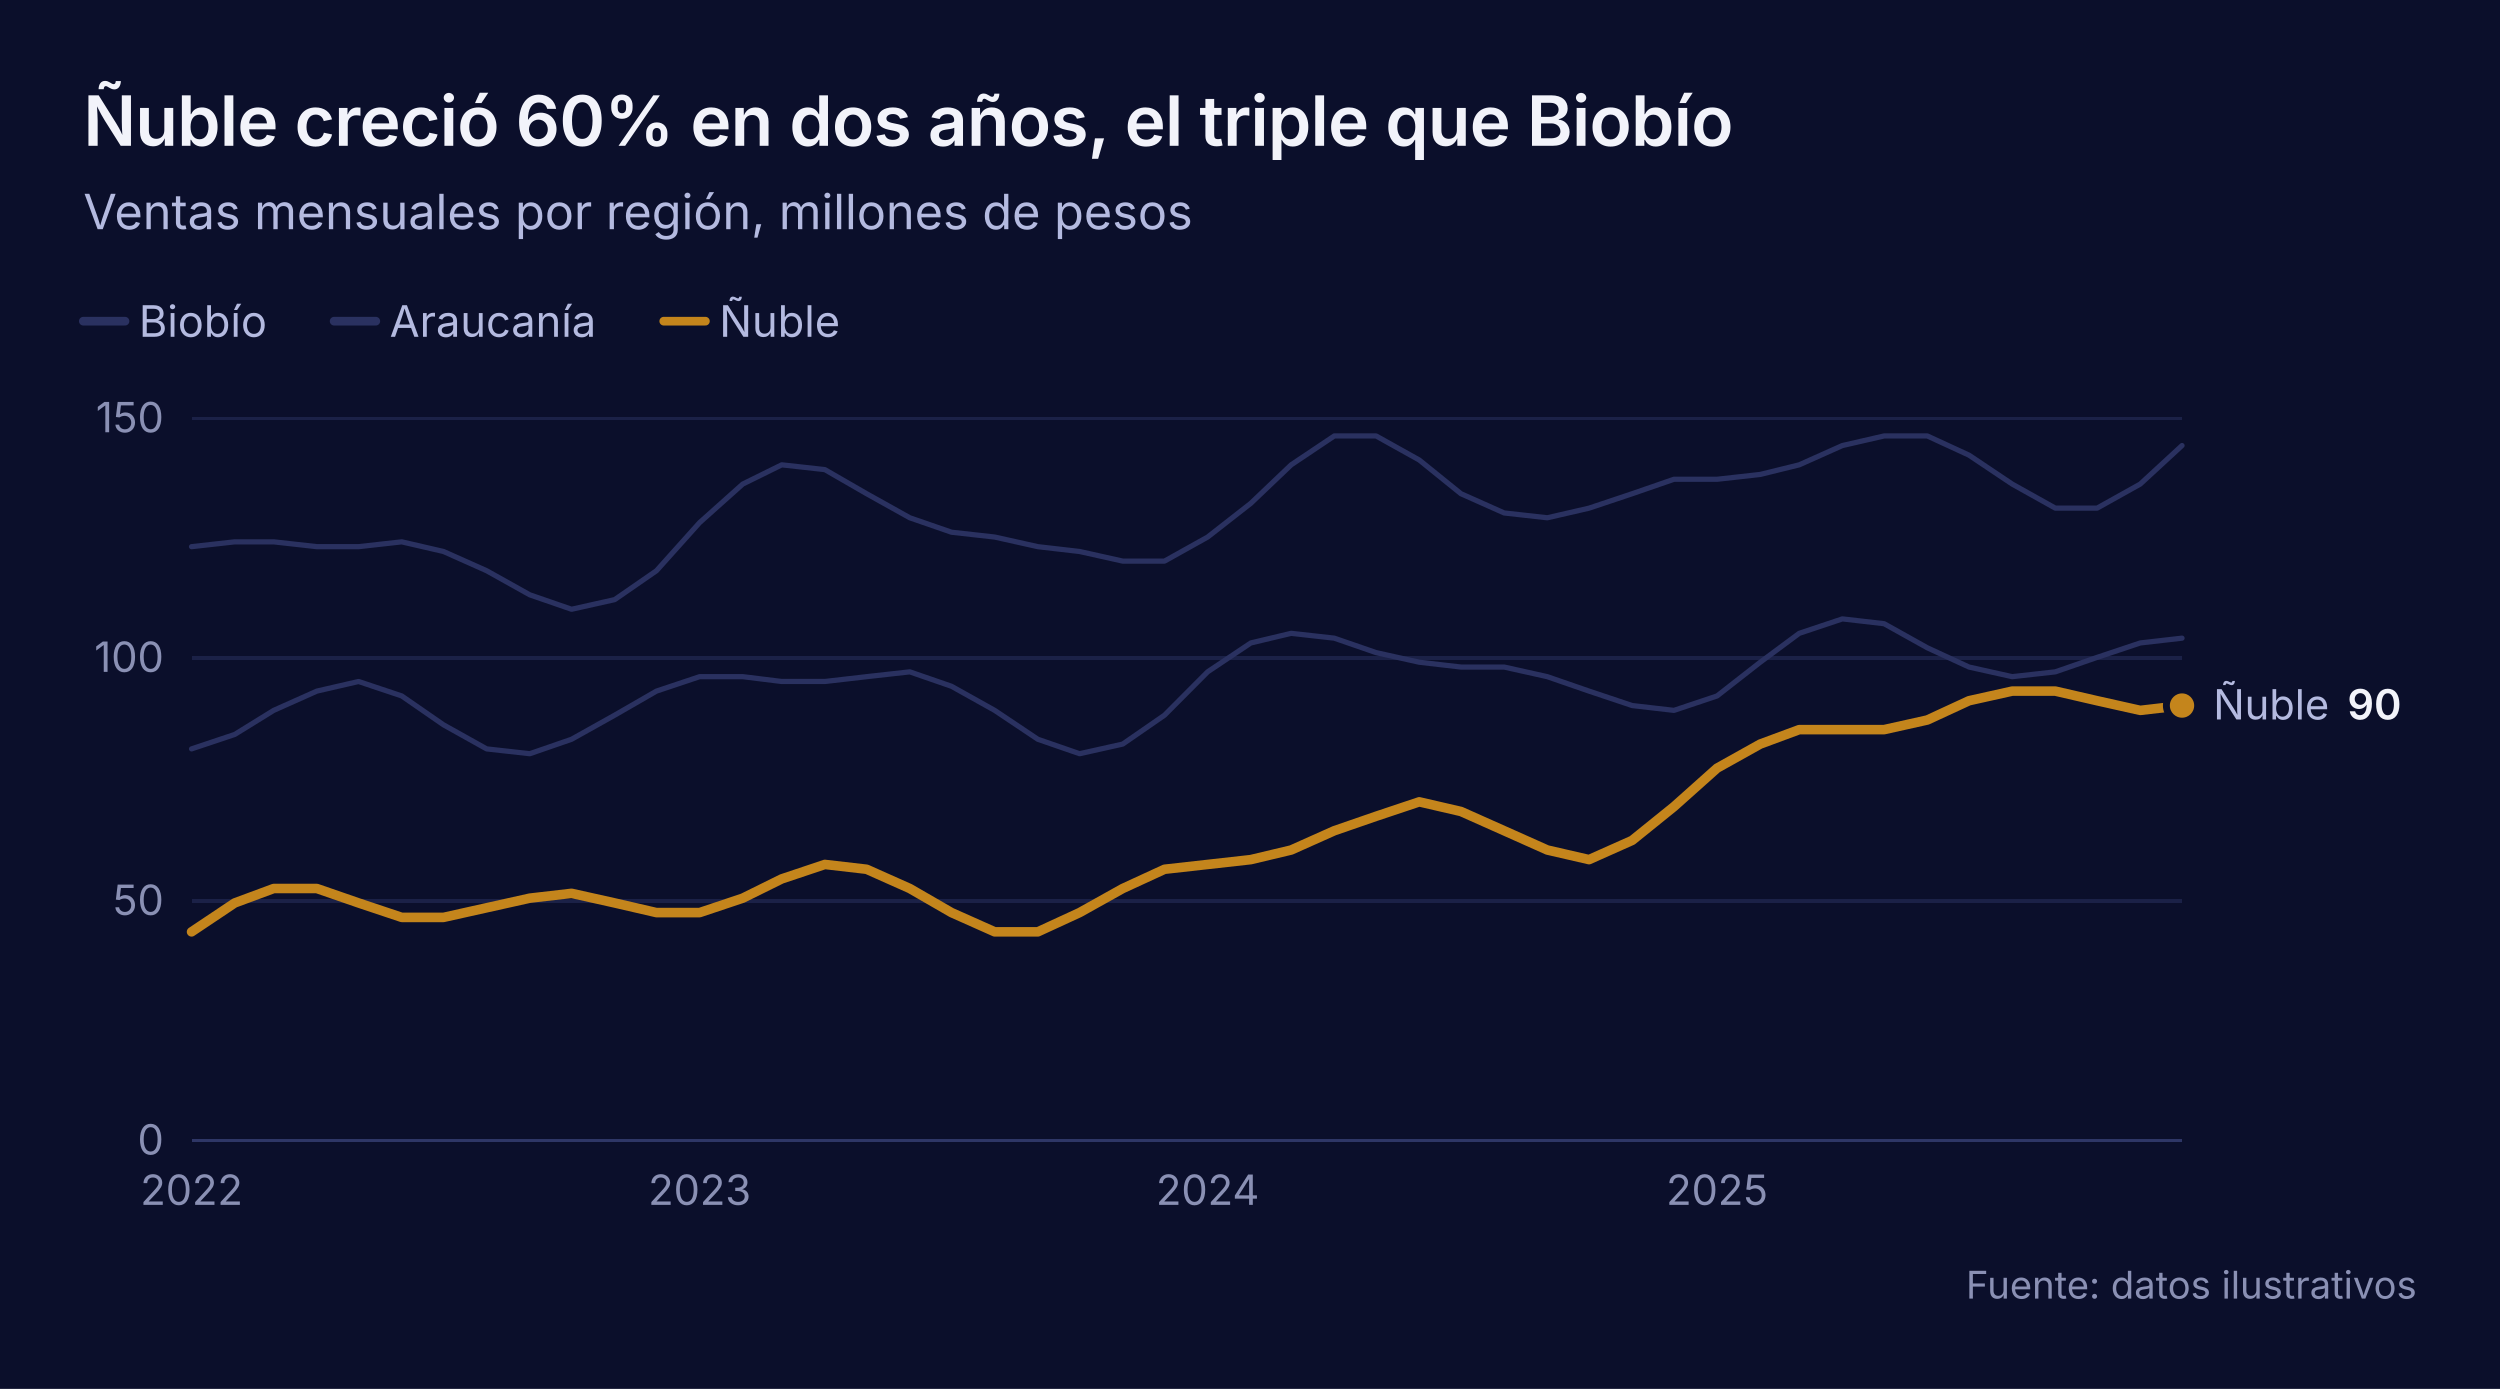
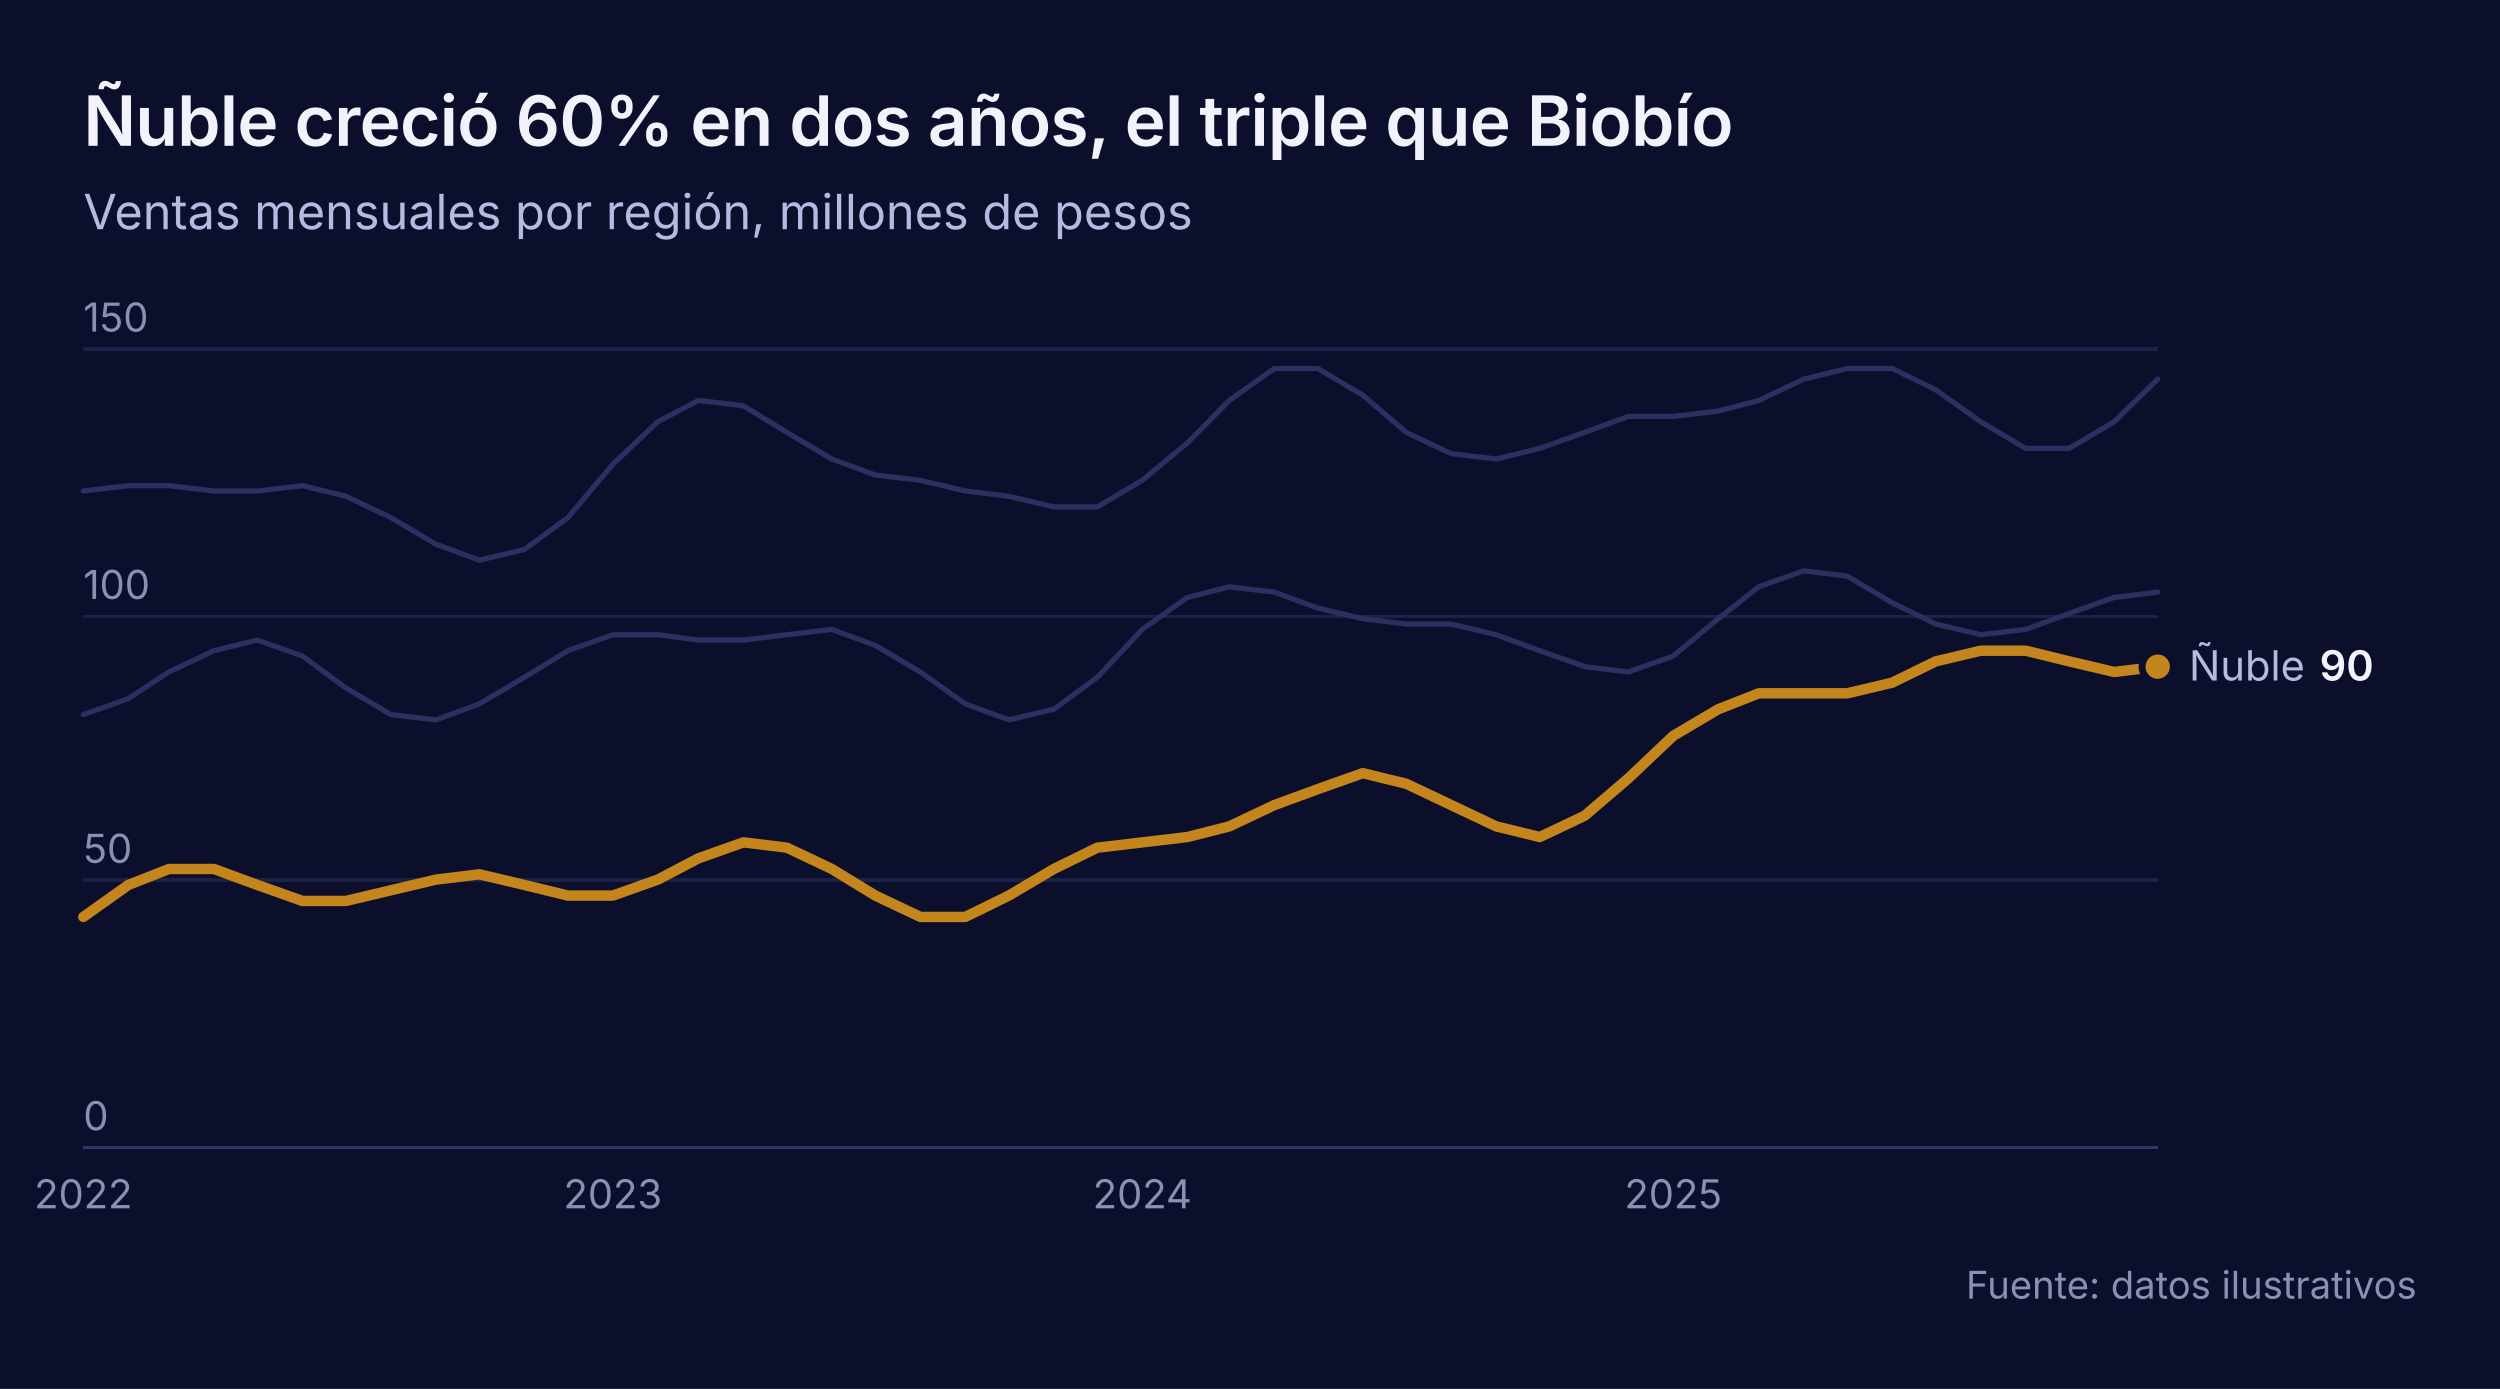
<svg xmlns="http://www.w3.org/2000/svg" viewBox="0 0 720 400" width="720" height="400" role="img" aria-labelledby="paikyn39-t paikyn39-d" font-family="'Mozilla Text', 'Inter', system-ui, -apple-system, 'Segoe UI', Roboto, sans-serif" class="pa-chart" data-pa-type="line" data-pa-mode="dark" style="max-width:100%;height:auto;font-variant-numeric:lining-nums">
  <style>.pa-m{transition:opacity .15s ease}.pa-focus .pa-m{opacity:.28}.pa-focus .pa-m.pa-on{opacity:1}</style>
  <rect width="720" height="400" fill="#0B0F2B" />
  <g class="pa-header">
    <text x="24" y="42" fill="#F2F3FA" font-size="20" font-weight="600" letter-spacing="-0.01em">Ñuble creció 60% en dos años, el triple que Biobío</text>
    <text x="24" y="66" fill="#B4BAE0" font-size="14">Ventas mensuales por región, millones de pesos</text>
-     <g class="pa-legend">
-       <line x1="24" x2="36" y1="92.5" y2="92.5" stroke="#2A3160" stroke-width="2.5" stroke-linecap="round" />
-       <text x="40" y="97" fill="#B4BAE0" font-size="12.5">Biobío</text>
-       <line x1="96.23" x2="108.23" y1="92.5" y2="92.5" stroke="#2A3160" stroke-width="2.5" stroke-linecap="round" />
-       <text x="112.23" y="97" fill="#B4BAE0" font-size="12.5">Araucanía</text>
-       <line x1="191.16" x2="203.16" y1="92.5" y2="92.5" stroke="#C4851C" stroke-width="2.5" stroke-linecap="round" />
-       <text x="207.16" y="97" fill="#B4BAE0" font-size="12.5">Ñuble</text>
-     </g>
  </g>
  <g class="pa-body">
-     <g class="pa-axis pa-axis-y">
-       <line x1="55.17" x2="628.42" y1="328.5" y2="328.5" stroke="#2E3666" stroke-width="1" shape-rendering="crispEdges" />
-       <text x="47.17" y="332.5" fill="#8A90B4" font-size="12" text-anchor="end">0</text>
-       <line x1="55.17" x2="628.42" y1="259.5" y2="259.5" stroke="#1B2147" stroke-width="1" shape-rendering="crispEdges" />
-       <text x="47.17" y="263.5" fill="#8A90B4" font-size="12" text-anchor="end">50</text>
-       <line x1="55.17" x2="628.42" y1="189.5" y2="189.5" stroke="#1B2147" stroke-width="1" shape-rendering="crispEdges" />
-       <text x="47.17" y="193.5" fill="#8A90B4" font-size="12" text-anchor="end">100</text>
-       <line x1="55.17" x2="628.42" y1="120.5" y2="120.5" stroke="#1B2147" stroke-width="1" shape-rendering="crispEdges" />
-       <text x="47.17" y="124.5" fill="#8A90B4" font-size="12" text-anchor="end">150</text>
+     <g class="pa-grid">
+       <line x1="24" x2="621.42" y1="330.5" y2="330.5" stroke="#2E3666" stroke-width="1" shape-rendering="crispEdges" />
+       <line x1="24" x2="621.42" y1="253.5" y2="253.5" stroke="#1B2147" stroke-width="1" shape-rendering="crispEdges" />
+       <line x1="24" x2="621.42" y1="177.5" y2="177.5" stroke="#1B2147" stroke-width="1" shape-rendering="crispEdges" />
+       <line x1="24" x2="621.42" y1="100.5" y2="100.5" stroke="#1B2147" stroke-width="1" shape-rendering="crispEdges" />
    </g>
    <g>
-       <text x="55.17" y="347" fill="#8A90B4" font-size="12" text-anchor="middle">2022</text>
-       <text x="201.49" y="347" fill="#8A90B4" font-size="12" text-anchor="middle">2023</text>
-       <text x="347.8" y="347" fill="#8A90B4" font-size="12" text-anchor="middle">2024</text>
-       <text x="494.52" y="347" fill="#8A90B4" font-size="12" text-anchor="middle">2025</text>
+       <text x="24" y="348" fill="#8A90B4" font-size="11.5" text-anchor="middle">2022</text>
+       <text x="176.49" y="348" fill="#8A90B4" font-size="11.5" text-anchor="middle">2023</text>
+       <text x="328.97" y="348" fill="#8A90B4" font-size="11.5" text-anchor="middle">2024</text>
+       <text x="481.88" y="348" fill="#8A90B4" font-size="11.5" text-anchor="middle">2025</text>
    </g>
    <g class="pa-m" data-series="Biobío">
-       <path d="M55.17,157.44L67.60,156.05L78.82,156.05L91.25,157.44L103.27,157.44L115.70,156.05L127.73,158.83L140.15,164.37L152.58,171.31L164.61,175.47L177.03,172.69L189.06,164.37L201.49,150.51L213.91,139.41L225.14,133.87L237.56,135.25L249.59,142.19L262.02,149.12L274.04,153.28L286.47,154.67L298.90,157.44L310.92,158.83L323.35,161.60L335.38,161.60L347.80,154.67L360.23,144.96L371.86,133.87L384.28,125.55L396.31,125.55L408.74,132.48L420.76,142.19L433.19,147.73L445.62,149.12L457.64,146.35L470.07,142.19L482.10,138.03L494.52,138.03L506.95,136.64L518.18,133.87L530.60,128.32L542.63,125.55L555.06,125.55L567.08,131.09L579.51,139.41L591.94,146.35L603.96,146.35L616.39,139.41L628.42,128.32" fill="none" stroke="#2A3160" stroke-width="1.5" stroke-linejoin="round" stroke-linecap="round" />
+       <path d="M24.00,141.40L36.95,139.87L48.65,139.87L61.60,141.40L74.13,141.40L87.08,139.87L99.62,142.93L112.57,149.07L125.52,156.73L138.05,161.33L151.00,158.27L163.54,149.07L176.49,133.73L189.44,121.47L201.14,115.33L214.09,116.87L226.62,124.53L239.57,132.20L252.10,136.80L265.05,138.33L278.01,141.40L290.54,142.93L303.49,146.00L316.02,146.00L328.97,138.33L341.93,127.60L354.04,115.33L366.99,106.13L379.52,106.13L392.48,113.80L405.01,124.53L417.96,130.67L430.91,132.20L443.44,129.13L456.39,124.53L468.93,119.93L481.88,119.93L494.83,118.40L506.53,115.33L519.48,109.20L532.01,106.13L544.96,106.13L557.50,112.27L570.45,121.47L583.40,129.13L595.93,129.13L608.88,121.47L621.42,109.20" fill="none" stroke="#2A3160" stroke-width="1.5" stroke-linejoin="round" stroke-linecap="round" />
    </g>
    <g class="pa-m" data-series="Araucanía">
-       <path d="M55.17,215.68L67.60,211.52L78.82,204.59L91.25,199.04L103.27,196.27L115.70,200.43L127.73,208.75L140.15,215.68L152.58,217.07L164.61,212.91L177.03,205.97L189.06,199.04L201.49,194.88L213.91,194.88L225.14,196.27L237.56,196.27L249.59,194.88L262.02,193.49L274.04,197.65L286.47,204.59L298.90,212.91L310.92,217.07L323.35,214.29L335.38,205.97L347.80,193.49L360.23,185.17L371.86,182.40L384.28,183.79L396.31,187.95L408.74,190.72L420.76,192.11L433.19,192.11L445.62,194.88L457.64,199.04L470.07,203.20L482.10,204.59L494.52,200.43L506.95,190.72L518.18,182.40L530.60,178.24L542.63,179.63L555.06,186.56L567.08,192.11L579.51,194.88L591.94,193.49L603.96,189.33L616.39,185.17L628.42,183.79" fill="none" stroke="#2A3160" stroke-width="1.5" stroke-linejoin="round" stroke-linecap="round" />
+       <path d="M24.00,205.80L36.95,201.20L48.65,193.53L61.60,187.40L74.13,184.33L87.08,188.93L99.62,198.13L112.57,205.80L125.52,207.33L138.05,202.73L151.00,195.07L163.54,187.40L176.49,182.80L189.44,182.80L201.14,184.33L214.09,184.33L226.62,182.80L239.57,181.27L252.10,185.87L265.05,193.53L278.01,202.73L290.54,207.33L303.49,204.27L316.02,195.07L328.97,181.27L341.93,172.07L354.04,169.00L366.99,170.53L379.52,175.13L392.48,178.20L405.01,179.73L417.96,179.73L430.91,182.80L443.44,187.40L456.39,192.00L468.93,193.53L481.88,188.93L494.83,178.20L506.53,169.00L519.48,164.40L532.01,165.93L544.96,173.60L557.50,179.73L570.45,182.80L583.40,181.27L595.93,176.67L608.88,172.07L621.42,170.53" fill="none" stroke="#2A3160" stroke-width="1.5" stroke-linejoin="round" stroke-linecap="round" />
    </g>
    <g class="pa-m" data-series="Ñuble">
-       <path d="M55.17,268.37L67.60,260.05L78.82,255.89L91.25,255.89L103.27,260.05L115.70,264.21L127.73,264.21L140.15,261.44L152.58,258.67L164.61,257.28L177.03,260.05L189.06,262.83L201.49,262.83L213.91,258.67L225.14,253.12L237.56,248.96L249.59,250.35L262.02,255.89L274.04,262.83L286.47,268.37L298.90,268.37L310.92,262.83L323.35,255.89L335.38,250.35L347.80,248.96L360.23,247.57L371.86,244.80L384.28,239.25L396.31,235.09L408.74,230.93L420.76,233.71L433.19,239.25L445.62,244.80L457.64,247.57L470.07,242.03L482.10,232.32L494.52,221.23L506.95,214.29L518.18,210.13L530.60,210.13L542.63,210.13L555.06,207.36L567.08,201.81L579.51,199.04L591.94,199.04L603.96,201.81L616.39,204.59L628.42,203.20" fill="none" stroke="#C4851C" stroke-width="2.75" stroke-linejoin="round" stroke-linecap="round" />
-       <circle cx="628.42" cy="203.2" r="4.5" fill="#C4851C" stroke="#0B0F2B" stroke-width="2" />
+       <path d="M24.00,264.07L36.95,254.87L48.65,250.27L61.60,250.27L74.13,254.87L87.08,259.47L99.62,259.47L112.57,256.40L125.52,253.33L138.05,251.80L151.00,254.87L163.54,257.93L176.49,257.93L189.44,253.33L201.14,247.20L214.09,242.60L226.62,244.13L239.57,250.27L252.10,257.93L265.05,264.07L278.01,264.07L290.54,257.93L303.49,250.27L316.02,244.13L328.97,242.60L341.93,241.07L354.04,238.00L366.99,231.87L379.52,227.27L392.48,222.67L405.01,225.73L417.96,231.87L430.91,238.00L443.44,241.07L456.39,234.93L468.93,224.20L481.88,211.93L494.83,204.27L506.53,199.67L519.48,199.67L532.01,199.67L544.96,196.60L557.50,190.47L570.45,187.40L583.40,187.40L595.93,190.47L608.88,193.53L621.42,192.00" fill="none" stroke="#C4851C" stroke-width="3" stroke-linejoin="round" stroke-linecap="round" />
+       <circle cx="621.42" cy="192" r="4.5" fill="#C4851C" stroke="#0B0F2B" stroke-width="2" />
+     </g>
+     <g class="pa-refs" />
+     <g class="pa-axis pa-axis-y">
+       <text x="24" y="325.5" fill="#8A90B4" font-size="11.5" stroke="#0B0F2B" stroke-width="3" paint-order="stroke" stroke-linejoin="round">0</text>
+       <text x="24" y="248.5" fill="#8A90B4" font-size="11.5" stroke="#0B0F2B" stroke-width="3" paint-order="stroke" stroke-linejoin="round">50</text>
+       <text x="24" y="172.5" fill="#8A90B4" font-size="11.5" stroke="#0B0F2B" stroke-width="3" paint-order="stroke" stroke-linejoin="round">100</text>
+       <text x="24" y="95.5" fill="#8A90B4" font-size="11.5" stroke="#0B0F2B" stroke-width="3" paint-order="stroke" stroke-linejoin="round">150</text>
    </g>
    <g class="pa-endlabel">
-       <text x="637.42" y="207.2" fill="#B4BAE0" font-size="12">Ñuble</text>
-       <text x="676.04" y="207.2" fill="#F2F3FA" font-size="12" font-weight="600">90</text>
+       <text x="630.42" y="196" fill="#B4BAE0" font-size="12">Ñuble</text>
+       <text x="668.04" y="196" fill="#F2F3FA" font-size="12" font-weight="600">90</text>
    </g>
-     <g class="pa-refs" />
-     <rect class="pa-cross" x="51.17" y="120" width="581.25" height="208" fill="transparent" data-cross="[{&quot;x&quot;:55.2,&quot;t&quot;:&quot;ene 2022&quot;,&quot;v&quot;:[[&quot;Ñuble&quot;,&quot;#C4851C&quot;,268.4,&quot;43&quot;]]},{&quot;x&quot;:67.6,&quot;t&quot;:&quot;feb 2022&quot;,&quot;v&quot;:[[&quot;Ñuble&quot;,&quot;#C4851C&quot;,260.1,&quot;49&quot;]]},{&quot;x&quot;:78.8,&quot;t&quot;:&quot;mar 2022&quot;,&quot;v&quot;:[[&quot;Ñuble&quot;,&quot;#C4851C&quot;,255.9,&quot;52&quot;]]},{&quot;x&quot;:91.2,&quot;t&quot;:&quot;abr 2022&quot;,&quot;v&quot;:[[&quot;Ñuble&quot;,&quot;#C4851C&quot;,255.9,&quot;52&quot;]]},{&quot;x&quot;:103.3,&quot;t&quot;:&quot;may 2022&quot;,&quot;v&quot;:[[&quot;Ñuble&quot;,&quot;#C4851C&quot;,260.1,&quot;49&quot;]]},{&quot;x&quot;:115.7,&quot;t&quot;:&quot;jun 2022&quot;,&quot;v&quot;:[[&quot;Ñuble&quot;,&quot;#C4851C&quot;,264.2,&quot;46&quot;]]},{&quot;x&quot;:127.7,&quot;t&quot;:&quot;jul 2022&quot;,&quot;v&quot;:[[&quot;Ñuble&quot;,&quot;#C4851C&quot;,264.2,&quot;46&quot;]]},{&quot;x&quot;:140.2,&quot;t&quot;:&quot;ago 2022&quot;,&quot;v&quot;:[[&quot;Ñuble&quot;,&quot;#C4851C&quot;,261.4,&quot;48&quot;]]},{&quot;x&quot;:152.6,&quot;t&quot;:&quot;sep 2022&quot;,&quot;v&quot;:[[&quot;Ñuble&quot;,&quot;#C4851C&quot;,258.7,&quot;50&quot;]]},{&quot;x&quot;:164.6,&quot;t&quot;:&quot;oct 2022&quot;,&quot;v&quot;:[[&quot;Ñuble&quot;,&quot;#C4851C&quot;,257.3,&quot;51&quot;]]},{&quot;x&quot;:177,&quot;t&quot;:&quot;nov 2022&quot;,&quot;v&quot;:[[&quot;Ñuble&quot;,&quot;#C4851C&quot;,260.1,&quot;49&quot;]]},{&quot;x&quot;:189.1,&quot;t&quot;:&quot;dic 2022&quot;,&quot;v&quot;:[[&quot;Ñuble&quot;,&quot;#C4851C&quot;,262.8,&quot;47&quot;]]},{&quot;x&quot;:201.5,&quot;t&quot;:&quot;ene 2023&quot;,&quot;v&quot;:[[&quot;Ñuble&quot;,&quot;#C4851C&quot;,262.8,&quot;47&quot;]]},{&quot;x&quot;:213.9,&quot;t&quot;:&quot;feb 2023&quot;,&quot;v&quot;:[[&quot;Ñuble&quot;,&quot;#C4851C&quot;,258.7,&quot;50&quot;]]},{&quot;x&quot;:225.1,&quot;t&quot;:&quot;mar 2023&quot;,&quot;v&quot;:[[&quot;Ñuble&quot;,&quot;#C4851C&quot;,253.1,&quot;54&quot;]]},{&quot;x&quot;:237.6,&quot;t&quot;:&quot;abr 2023&quot;,&quot;v&quot;:[[&quot;Ñuble&quot;,&quot;#C4851C&quot;,249,&quot;57&quot;]]},{&quot;x&quot;:249.6,&quot;t&quot;:&quot;may 2023&quot;,&quot;v&quot;:[[&quot;Ñuble&quot;,&quot;#C4851C&quot;,250.3,&quot;56&quot;]]},{&quot;x&quot;:262,&quot;t&quot;:&quot;jun 2023&quot;,&quot;v&quot;:[[&quot;Ñuble&quot;,&quot;#C4851C&quot;,255.9,&quot;52&quot;]]},{&quot;x&quot;:274,&quot;t&quot;:&quot;jul 2023&quot;,&quot;v&quot;:[[&quot;Ñuble&quot;,&quot;#C4851C&quot;,262.8,&quot;47&quot;]]},{&quot;x&quot;:286.5,&quot;t&quot;:&quot;ago 2023&quot;,&quot;v&quot;:[[&quot;Ñuble&quot;,&quot;#C4851C&quot;,268.4,&quot;43&quot;]]},{&quot;x&quot;:298.9,&quot;t&quot;:&quot;sep 2023&quot;,&quot;v&quot;:[[&quot;Ñuble&quot;,&quot;#C4851C&quot;,268.4,&quot;43&quot;]]},{&quot;x&quot;:310.9,&quot;t&quot;:&quot;oct 2023&quot;,&quot;v&quot;:[[&quot;Ñuble&quot;,&quot;#C4851C&quot;,262.8,&quot;47&quot;]]},{&quot;x&quot;:323.4,&quot;t&quot;:&quot;nov 2023&quot;,&quot;v&quot;:[[&quot;Ñuble&quot;,&quot;#C4851C&quot;,255.9,&quot;52&quot;]]},{&quot;x&quot;:335.4,&quot;t&quot;:&quot;dic 2023&quot;,&quot;v&quot;:[[&quot;Ñuble&quot;,&quot;#C4851C&quot;,250.3,&quot;56&quot;]]},{&quot;x&quot;:347.8,&quot;t&quot;:&quot;ene 2024&quot;,&quot;v&quot;:[[&quot;Ñuble&quot;,&quot;#C4851C&quot;,249,&quot;57&quot;]]},{&quot;x&quot;:360.2,&quot;t&quot;:&quot;feb 2024&quot;,&quot;v&quot;:[[&quot;Ñuble&quot;,&quot;#C4851C&quot;,247.6,&quot;58&quot;]]},{&quot;x&quot;:371.9,&quot;t&quot;:&quot;mar 2024&quot;,&quot;v&quot;:[[&quot;Ñuble&quot;,&quot;#C4851C&quot;,244.8,&quot;60&quot;]]},{&quot;x&quot;:384.3,&quot;t&quot;:&quot;abr 2024&quot;,&quot;v&quot;:[[&quot;Ñuble&quot;,&quot;#C4851C&quot;,239.3,&quot;64&quot;]]},{&quot;x&quot;:396.3,&quot;t&quot;:&quot;may 2024&quot;,&quot;v&quot;:[[&quot;Ñuble&quot;,&quot;#C4851C&quot;,235.1,&quot;67&quot;]]},{&quot;x&quot;:408.7,&quot;t&quot;:&quot;jun 2024&quot;,&quot;v&quot;:[[&quot;Ñuble&quot;,&quot;#C4851C&quot;,230.9,&quot;70&quot;]]},{&quot;x&quot;:420.8,&quot;t&quot;:&quot;jul 2024&quot;,&quot;v&quot;:[[&quot;Ñuble&quot;,&quot;#C4851C&quot;,233.7,&quot;68&quot;]]},{&quot;x&quot;:433.2,&quot;t&quot;:&quot;ago 2024&quot;,&quot;v&quot;:[[&quot;Ñuble&quot;,&quot;#C4851C&quot;,239.3,&quot;64&quot;]]},{&quot;x&quot;:445.6,&quot;t&quot;:&quot;sep 2024&quot;,&quot;v&quot;:[[&quot;Ñuble&quot;,&quot;#C4851C&quot;,244.8,&quot;60&quot;]]},{&quot;x&quot;:457.6,&quot;t&quot;:&quot;oct 2024&quot;,&quot;v&quot;:[[&quot;Ñuble&quot;,&quot;#C4851C&quot;,247.6,&quot;58&quot;]]},{&quot;x&quot;:470.1,&quot;t&quot;:&quot;nov 2024&quot;,&quot;v&quot;:[[&quot;Ñuble&quot;,&quot;#C4851C&quot;,242,&quot;62&quot;]]},{&quot;x&quot;:482.1,&quot;t&quot;:&quot;dic 2024&quot;,&quot;v&quot;:[[&quot;Ñuble&quot;,&quot;#C4851C&quot;,232.3,&quot;69&quot;]]},{&quot;x&quot;:494.5,&quot;t&quot;:&quot;ene 2025&quot;,&quot;v&quot;:[[&quot;Ñuble&quot;,&quot;#C4851C&quot;,221.2,&quot;77&quot;]]},{&quot;x&quot;:507,&quot;t&quot;:&quot;feb 2025&quot;,&quot;v&quot;:[[&quot;Ñuble&quot;,&quot;#C4851C&quot;,214.3,&quot;82&quot;]]},{&quot;x&quot;:518.2,&quot;t&quot;:&quot;mar 2025&quot;,&quot;v&quot;:[[&quot;Ñuble&quot;,&quot;#C4851C&quot;,210.1,&quot;85&quot;]]},{&quot;x&quot;:530.6,&quot;t&quot;:&quot;abr 2025&quot;,&quot;v&quot;:[[&quot;Ñuble&quot;,&quot;#C4851C&quot;,210.1,&quot;85&quot;]]},{&quot;x&quot;:542.6,&quot;t&quot;:&quot;may 2025&quot;,&quot;v&quot;:[[&quot;Ñuble&quot;,&quot;#C4851C&quot;,210.1,&quot;85&quot;]]},{&quot;x&quot;:555.1,&quot;t&quot;:&quot;jun 2025&quot;,&quot;v&quot;:[[&quot;Ñuble&quot;,&quot;#C4851C&quot;,207.4,&quot;87&quot;]]},{&quot;x&quot;:567.1,&quot;t&quot;:&quot;jul 2025&quot;,&quot;v&quot;:[[&quot;Ñuble&quot;,&quot;#C4851C&quot;,201.8,&quot;91&quot;]]},{&quot;x&quot;:579.5,&quot;t&quot;:&quot;ago 2025&quot;,&quot;v&quot;:[[&quot;Ñuble&quot;,&quot;#C4851C&quot;,199,&quot;93&quot;]]},{&quot;x&quot;:591.9,&quot;t&quot;:&quot;sep 2025&quot;,&quot;v&quot;:[[&quot;Ñuble&quot;,&quot;#C4851C&quot;,199,&quot;93&quot;]]},{&quot;x&quot;:604,&quot;t&quot;:&quot;oct 2025&quot;,&quot;v&quot;:[[&quot;Ñuble&quot;,&quot;#C4851C&quot;,201.8,&quot;91&quot;]]},{&quot;x&quot;:616.4,&quot;t&quot;:&quot;nov 2025&quot;,&quot;v&quot;:[[&quot;Ñuble&quot;,&quot;#C4851C&quot;,204.6,&quot;89&quot;]]},{&quot;x&quot;:628.4,&quot;t&quot;:&quot;dic 2025&quot;,&quot;v&quot;:[[&quot;Ñuble&quot;,&quot;#C4851C&quot;,203.2,&quot;90&quot;]]}]" data-y0="120" data-y1="328" />
+     <rect class="pa-cross" x="20" y="100" width="605.42" height="230" fill="transparent" data-cross="[{&quot;x&quot;:24,&quot;t&quot;:&quot;ene 2022&quot;,&quot;v&quot;:[[&quot;Ñuble&quot;,&quot;#C4851C&quot;,264.1,&quot;43&quot;]]},{&quot;x&quot;:37,&quot;t&quot;:&quot;feb 2022&quot;,&quot;v&quot;:[[&quot;Ñuble&quot;,&quot;#C4851C&quot;,254.9,&quot;49&quot;]]},{&quot;x&quot;:48.6,&quot;t&quot;:&quot;mar 2022&quot;,&quot;v&quot;:[[&quot;Ñuble&quot;,&quot;#C4851C&quot;,250.3,&quot;52&quot;]]},{&quot;x&quot;:61.6,&quot;t&quot;:&quot;abr 2022&quot;,&quot;v&quot;:[[&quot;Ñuble&quot;,&quot;#C4851C&quot;,250.3,&quot;52&quot;]]},{&quot;x&quot;:74.1,&quot;t&quot;:&quot;may 2022&quot;,&quot;v&quot;:[[&quot;Ñuble&quot;,&quot;#C4851C&quot;,254.9,&quot;49&quot;]]},{&quot;x&quot;:87.1,&quot;t&quot;:&quot;jun 2022&quot;,&quot;v&quot;:[[&quot;Ñuble&quot;,&quot;#C4851C&quot;,259.5,&quot;46&quot;]]},{&quot;x&quot;:99.6,&quot;t&quot;:&quot;jul 2022&quot;,&quot;v&quot;:[[&quot;Ñuble&quot;,&quot;#C4851C&quot;,259.5,&quot;46&quot;]]},{&quot;x&quot;:112.6,&quot;t&quot;:&quot;ago 2022&quot;,&quot;v&quot;:[[&quot;Ñuble&quot;,&quot;#C4851C&quot;,256.4,&quot;48&quot;]]},{&quot;x&quot;:125.5,&quot;t&quot;:&quot;sep 2022&quot;,&quot;v&quot;:[[&quot;Ñuble&quot;,&quot;#C4851C&quot;,253.3,&quot;50&quot;]]},{&quot;x&quot;:138.1,&quot;t&quot;:&quot;oct 2022&quot;,&quot;v&quot;:[[&quot;Ñuble&quot;,&quot;#C4851C&quot;,251.8,&quot;51&quot;]]},{&quot;x&quot;:151,&quot;t&quot;:&quot;nov 2022&quot;,&quot;v&quot;:[[&quot;Ñuble&quot;,&quot;#C4851C&quot;,254.9,&quot;49&quot;]]},{&quot;x&quot;:163.5,&quot;t&quot;:&quot;dic 2022&quot;,&quot;v&quot;:[[&quot;Ñuble&quot;,&quot;#C4851C&quot;,257.9,&quot;47&quot;]]},{&quot;x&quot;:176.5,&quot;t&quot;:&quot;ene 2023&quot;,&quot;v&quot;:[[&quot;Ñuble&quot;,&quot;#C4851C&quot;,257.9,&quot;47&quot;]]},{&quot;x&quot;:189.4,&quot;t&quot;:&quot;feb 2023&quot;,&quot;v&quot;:[[&quot;Ñuble&quot;,&quot;#C4851C&quot;,253.3,&quot;50&quot;]]},{&quot;x&quot;:201.1,&quot;t&quot;:&quot;mar 2023&quot;,&quot;v&quot;:[[&quot;Ñuble&quot;,&quot;#C4851C&quot;,247.2,&quot;54&quot;]]},{&quot;x&quot;:214.1,&quot;t&quot;:&quot;abr 2023&quot;,&quot;v&quot;:[[&quot;Ñuble&quot;,&quot;#C4851C&quot;,242.6,&quot;57&quot;]]},{&quot;x&quot;:226.6,&quot;t&quot;:&quot;may 2023&quot;,&quot;v&quot;:[[&quot;Ñuble&quot;,&quot;#C4851C&quot;,244.1,&quot;56&quot;]]},{&quot;x&quot;:239.6,&quot;t&quot;:&quot;jun 2023&quot;,&quot;v&quot;:[[&quot;Ñuble&quot;,&quot;#C4851C&quot;,250.3,&quot;52&quot;]]},{&quot;x&quot;:252.1,&quot;t&quot;:&quot;jul 2023&quot;,&quot;v&quot;:[[&quot;Ñuble&quot;,&quot;#C4851C&quot;,257.9,&quot;47&quot;]]},{&quot;x&quot;:265.1,&quot;t&quot;:&quot;ago 2023&quot;,&quot;v&quot;:[[&quot;Ñuble&quot;,&quot;#C4851C&quot;,264.1,&quot;43&quot;]]},{&quot;x&quot;:278,&quot;t&quot;:&quot;sep 2023&quot;,&quot;v&quot;:[[&quot;Ñuble&quot;,&quot;#C4851C&quot;,264.1,&quot;43&quot;]]},{&quot;x&quot;:290.5,&quot;t&quot;:&quot;oct 2023&quot;,&quot;v&quot;:[[&quot;Ñuble&quot;,&quot;#C4851C&quot;,257.9,&quot;47&quot;]]},{&quot;x&quot;:303.5,&quot;t&quot;:&quot;nov 2023&quot;,&quot;v&quot;:[[&quot;Ñuble&quot;,&quot;#C4851C&quot;,250.3,&quot;52&quot;]]},{&quot;x&quot;:316,&quot;t&quot;:&quot;dic 2023&quot;,&quot;v&quot;:[[&quot;Ñuble&quot;,&quot;#C4851C&quot;,244.1,&quot;56&quot;]]},{&quot;x&quot;:329,&quot;t&quot;:&quot;ene 2024&quot;,&quot;v&quot;:[[&quot;Ñuble&quot;,&quot;#C4851C&quot;,242.6,&quot;57&quot;]]},{&quot;x&quot;:341.9,&quot;t&quot;:&quot;feb 2024&quot;,&quot;v&quot;:[[&quot;Ñuble&quot;,&quot;#C4851C&quot;,241.1,&quot;58&quot;]]},{&quot;x&quot;:354,&quot;t&quot;:&quot;mar 2024&quot;,&quot;v&quot;:[[&quot;Ñuble&quot;,&quot;#C4851C&quot;,238,&quot;60&quot;]]},{&quot;x&quot;:367,&quot;t&quot;:&quot;abr 2024&quot;,&quot;v&quot;:[[&quot;Ñuble&quot;,&quot;#C4851C&quot;,231.9,&quot;64&quot;]]},{&quot;x&quot;:379.5,&quot;t&quot;:&quot;may 2024&quot;,&quot;v&quot;:[[&quot;Ñuble&quot;,&quot;#C4851C&quot;,227.3,&quot;67&quot;]]},{&quot;x&quot;:392.5,&quot;t&quot;:&quot;jun 2024&quot;,&quot;v&quot;:[[&quot;Ñuble&quot;,&quot;#C4851C&quot;,222.7,&quot;70&quot;]]},{&quot;x&quot;:405,&quot;t&quot;:&quot;jul 2024&quot;,&quot;v&quot;:[[&quot;Ñuble&quot;,&quot;#C4851C&quot;,225.7,&quot;68&quot;]]},{&quot;x&quot;:418,&quot;t&quot;:&quot;ago 2024&quot;,&quot;v&quot;:[[&quot;Ñuble&quot;,&quot;#C4851C&quot;,231.9,&quot;64&quot;]]},{&quot;x&quot;:430.9,&quot;t&quot;:&quot;sep 2024&quot;,&quot;v&quot;:[[&quot;Ñuble&quot;,&quot;#C4851C&quot;,238,&quot;60&quot;]]},{&quot;x&quot;:443.4,&quot;t&quot;:&quot;oct 2024&quot;,&quot;v&quot;:[[&quot;Ñuble&quot;,&quot;#C4851C&quot;,241.1,&quot;58&quot;]]},{&quot;x&quot;:456.4,&quot;t&quot;:&quot;nov 2024&quot;,&quot;v&quot;:[[&quot;Ñuble&quot;,&quot;#C4851C&quot;,234.9,&quot;62&quot;]]},{&quot;x&quot;:468.9,&quot;t&quot;:&quot;dic 2024&quot;,&quot;v&quot;:[[&quot;Ñuble&quot;,&quot;#C4851C&quot;,224.2,&quot;69&quot;]]},{&quot;x&quot;:481.9,&quot;t&quot;:&quot;ene 2025&quot;,&quot;v&quot;:[[&quot;Ñuble&quot;,&quot;#C4851C&quot;,211.9,&quot;77&quot;]]},{&quot;x&quot;:494.8,&quot;t&quot;:&quot;feb 2025&quot;,&quot;v&quot;:[[&quot;Ñuble&quot;,&quot;#C4851C&quot;,204.3,&quot;82&quot;]]},{&quot;x&quot;:506.5,&quot;t&quot;:&quot;mar 2025&quot;,&quot;v&quot;:[[&quot;Ñuble&quot;,&quot;#C4851C&quot;,199.7,&quot;85&quot;]]},{&quot;x&quot;:519.5,&quot;t&quot;:&quot;abr 2025&quot;,&quot;v&quot;:[[&quot;Ñuble&quot;,&quot;#C4851C&quot;,199.7,&quot;85&quot;]]},{&quot;x&quot;:532,&quot;t&quot;:&quot;may 2025&quot;,&quot;v&quot;:[[&quot;Ñuble&quot;,&quot;#C4851C&quot;,199.7,&quot;85&quot;]]},{&quot;x&quot;:545,&quot;t&quot;:&quot;jun 2025&quot;,&quot;v&quot;:[[&quot;Ñuble&quot;,&quot;#C4851C&quot;,196.6,&quot;87&quot;]]},{&quot;x&quot;:557.5,&quot;t&quot;:&quot;jul 2025&quot;,&quot;v&quot;:[[&quot;Ñuble&quot;,&quot;#C4851C&quot;,190.5,&quot;91&quot;]]},{&quot;x&quot;:570.4,&quot;t&quot;:&quot;ago 2025&quot;,&quot;v&quot;:[[&quot;Ñuble&quot;,&quot;#C4851C&quot;,187.4,&quot;93&quot;]]},{&quot;x&quot;:583.4,&quot;t&quot;:&quot;sep 2025&quot;,&quot;v&quot;:[[&quot;Ñuble&quot;,&quot;#C4851C&quot;,187.4,&quot;93&quot;]]},{&quot;x&quot;:595.9,&quot;t&quot;:&quot;oct 2025&quot;,&quot;v&quot;:[[&quot;Ñuble&quot;,&quot;#C4851C&quot;,190.5,&quot;91&quot;]]},{&quot;x&quot;:608.9,&quot;t&quot;:&quot;nov 2025&quot;,&quot;v&quot;:[[&quot;Ñuble&quot;,&quot;#C4851C&quot;,193.5,&quot;89&quot;]]},{&quot;x&quot;:621.4,&quot;t&quot;:&quot;dic 2025&quot;,&quot;v&quot;:[[&quot;Ñuble&quot;,&quot;#C4851C&quot;,192,&quot;90&quot;]]}]" data-y0="100" data-y1="330" />
  </g>
  <text x="696" y="374" fill="#8A90B4" font-size="11" text-anchor="end">Fuente: datos ilustrativos</text>
</svg>
